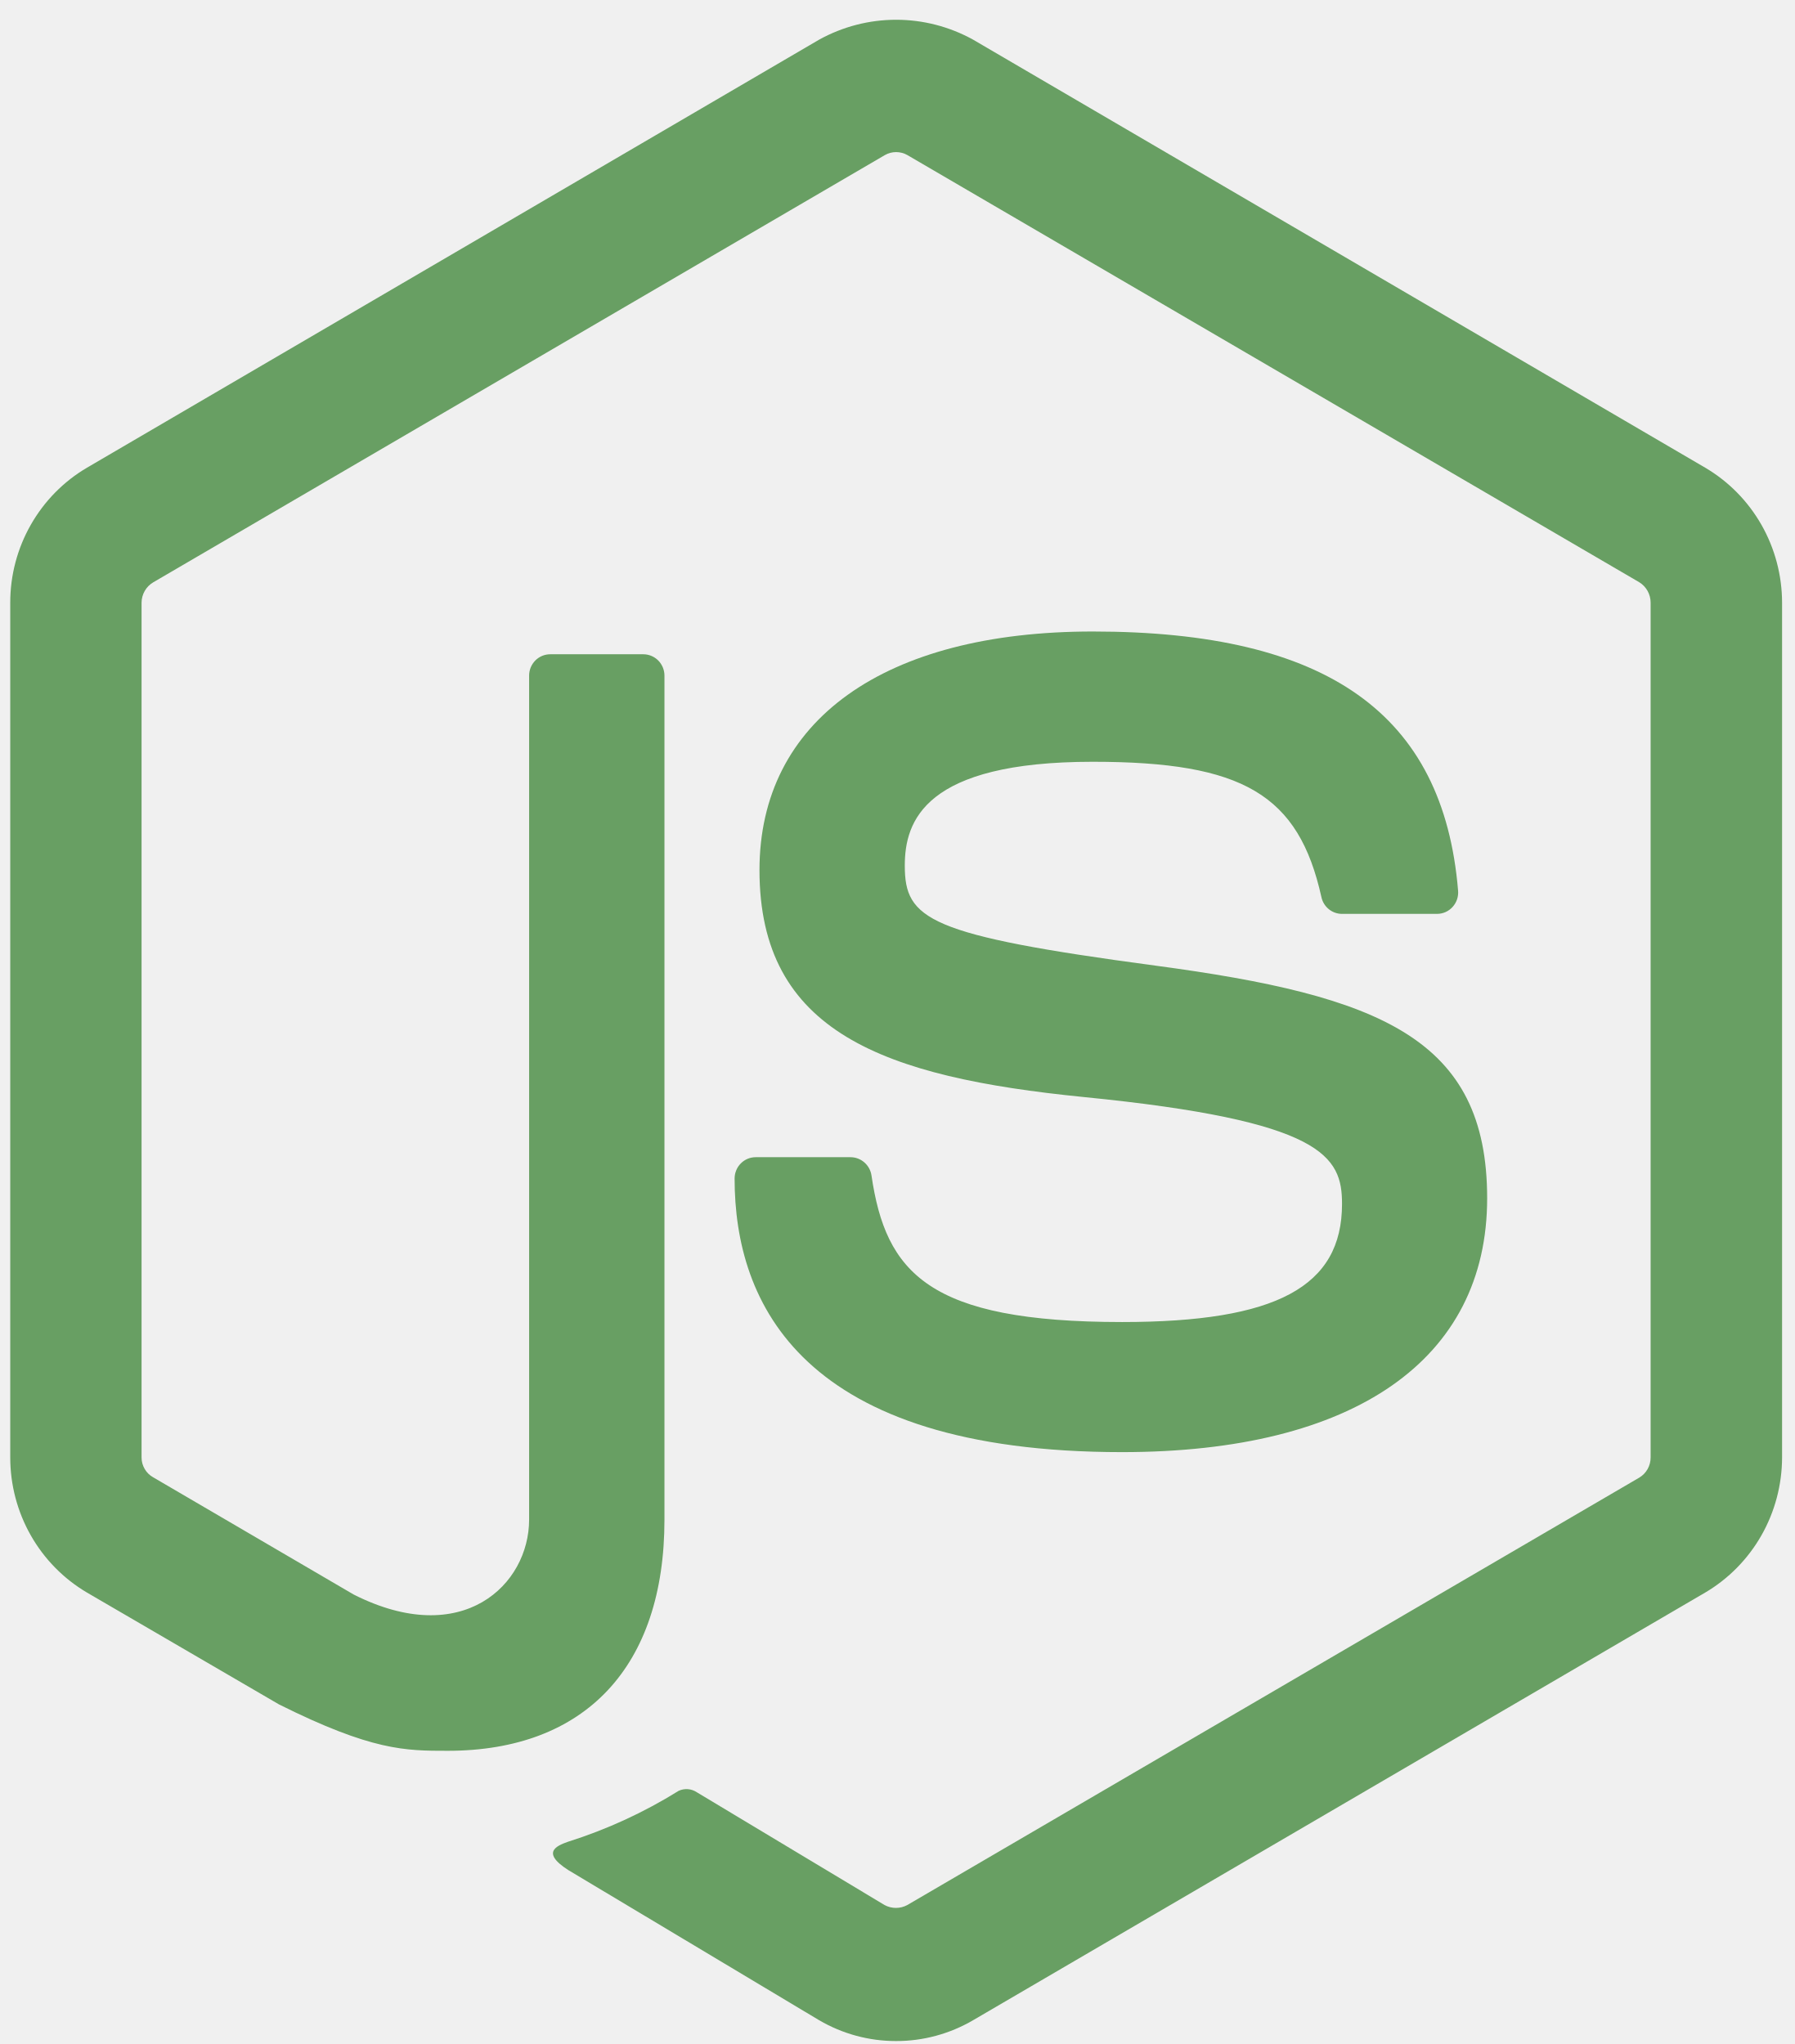
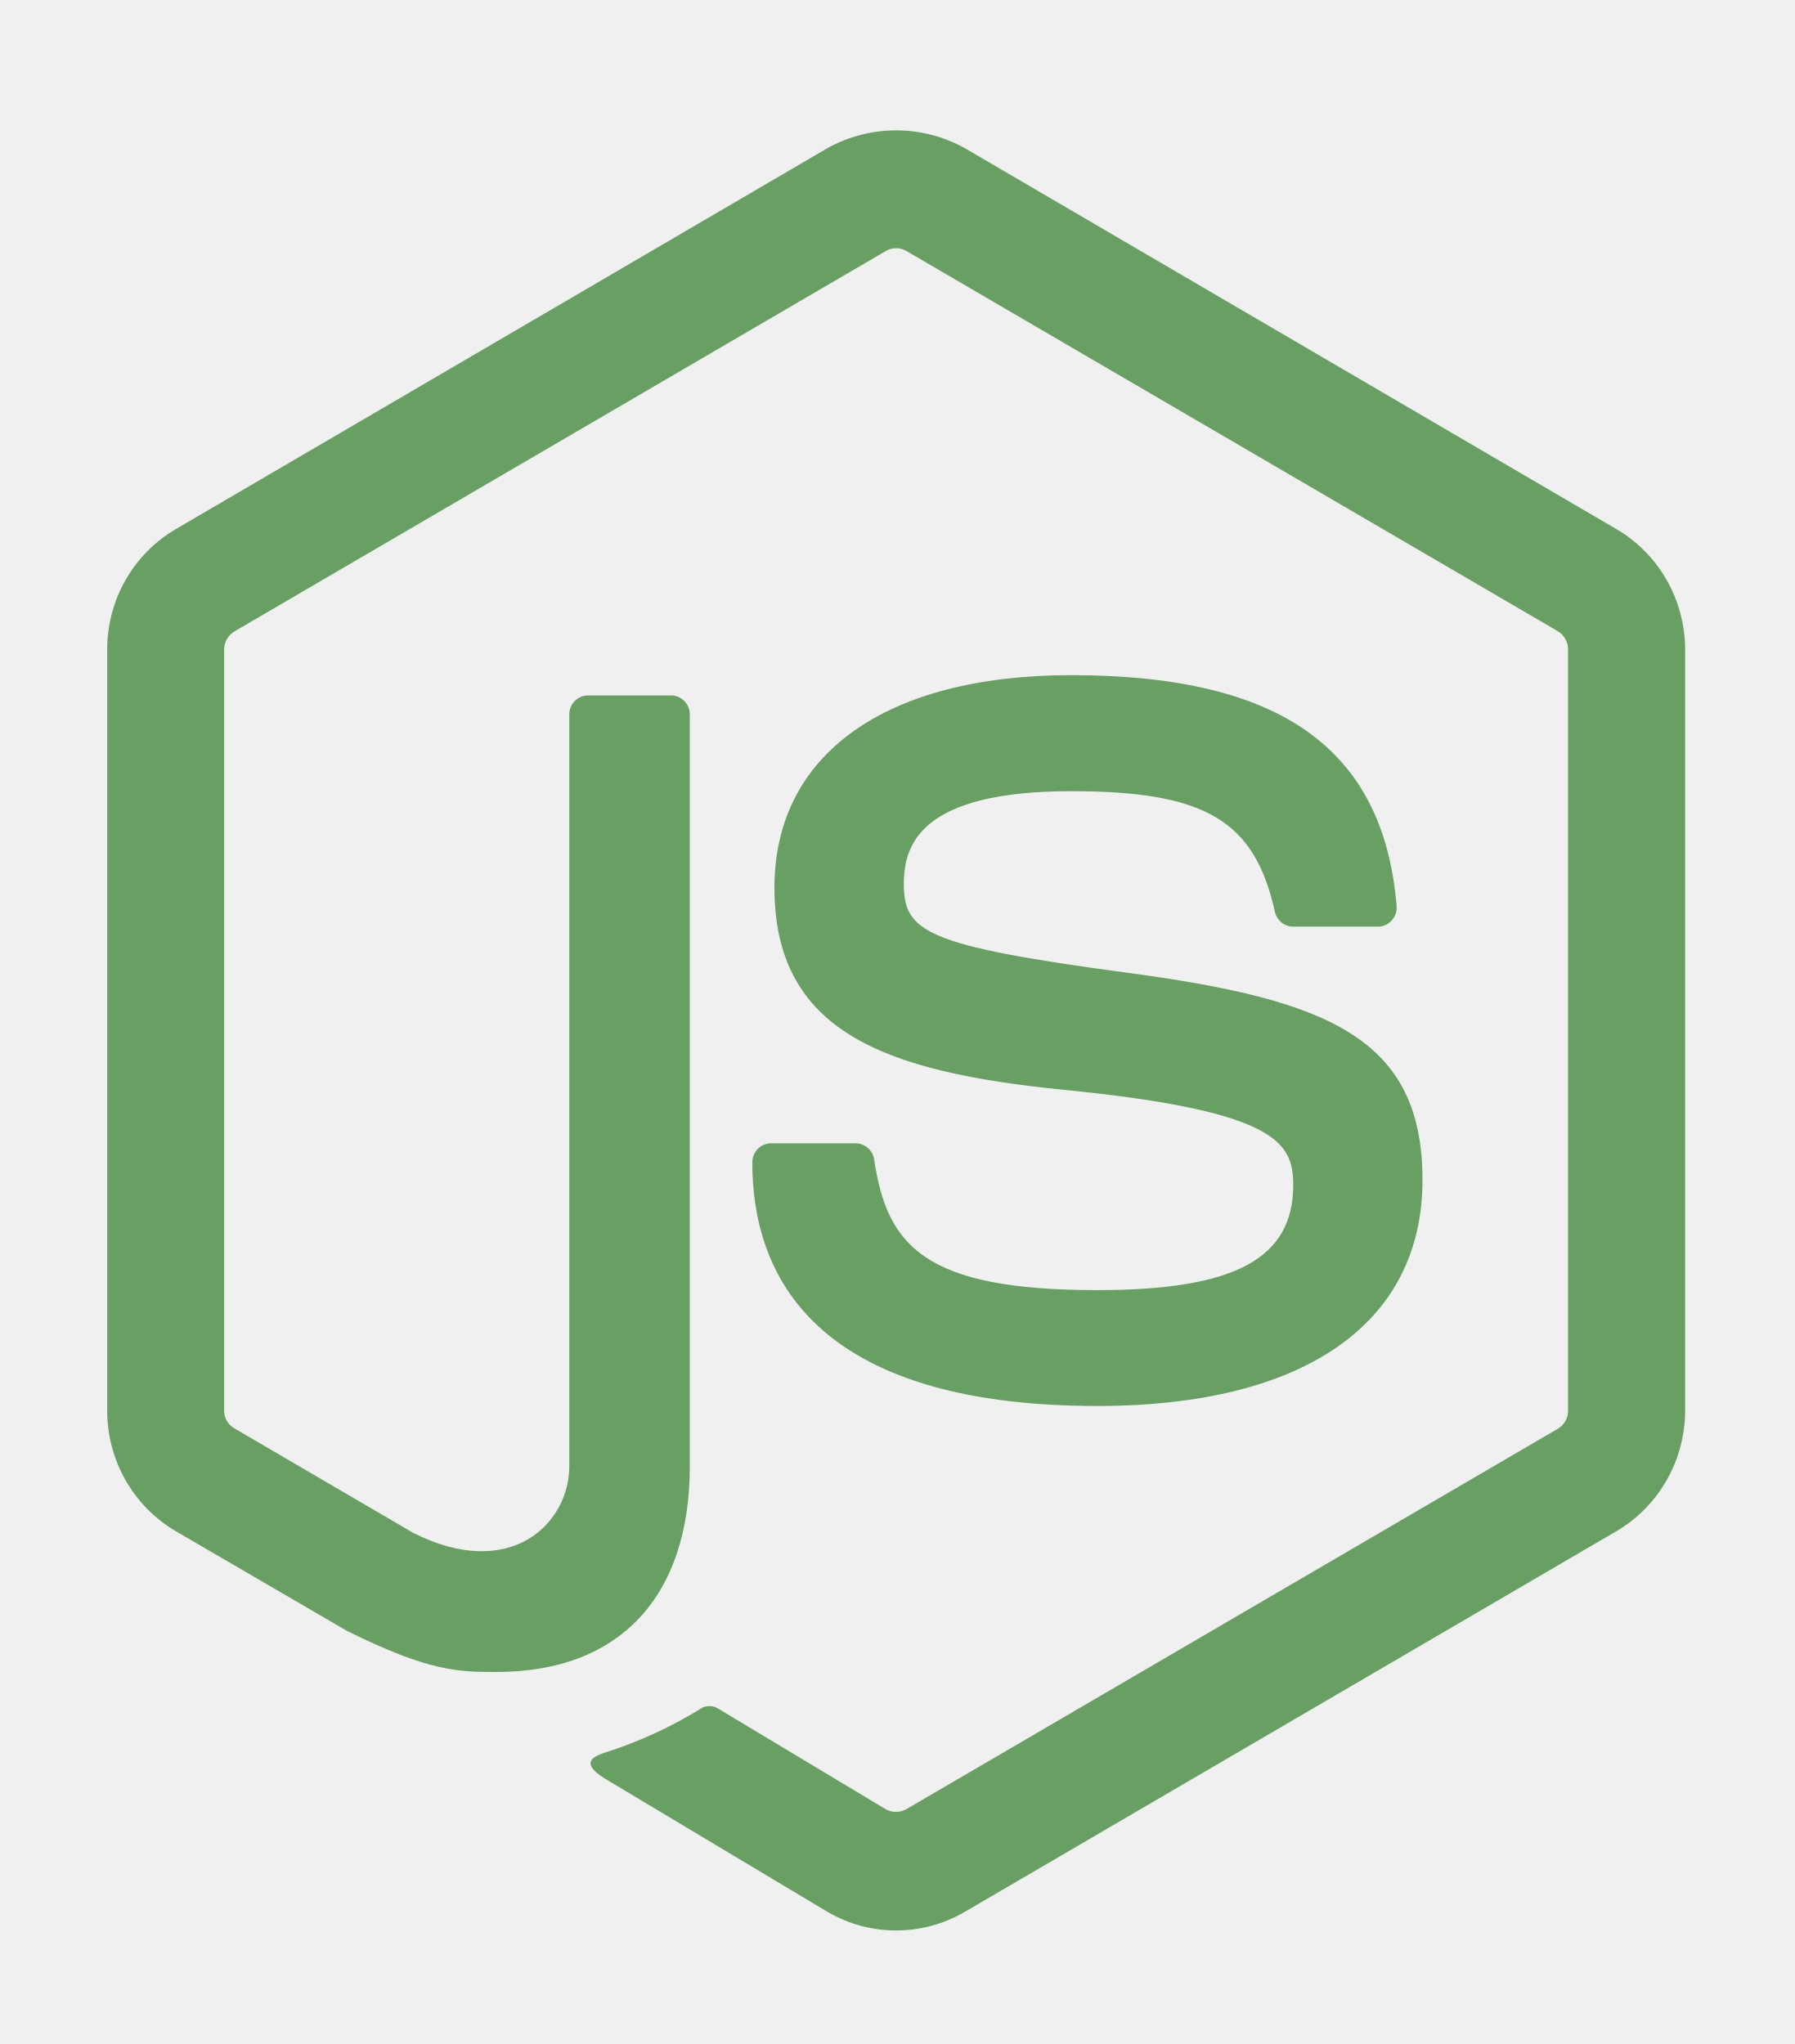
<svg xmlns="http://www.w3.org/2000/svg" width="79" height="90" viewBox="0 0 79 90" fill="none">
-   <g clip-path="url(#clip0_249_409)">
-     <path d="M39.443 89.87C38.256 89.871 37.09 89.555 36.062 88.954L25.301 82.512C23.695 81.602 24.479 81.28 25.009 81.093C26.717 80.554 28.351 79.802 29.875 78.853C30.002 78.794 30.143 78.768 30.283 78.779C30.423 78.79 30.558 78.837 30.675 78.915L38.942 83.882C39.096 83.965 39.267 84.008 39.441 84.008C39.615 84.008 39.787 83.965 39.94 83.882L72.172 65.057C72.322 64.966 72.447 64.836 72.533 64.682C72.619 64.527 72.665 64.352 72.664 64.175V26.536C72.664 26.355 72.618 26.178 72.531 26.02C72.443 25.863 72.317 25.731 72.164 25.637L39.946 6.829C39.794 6.742 39.623 6.697 39.449 6.697C39.275 6.697 39.104 6.742 38.953 6.829L6.743 25.642C6.589 25.734 6.46 25.864 6.371 26.021C6.281 26.178 6.233 26.355 6.232 26.536V64.175C6.232 64.353 6.279 64.527 6.369 64.68C6.458 64.834 6.586 64.96 6.74 65.046L15.569 70.209C20.36 72.632 23.293 69.778 23.293 66.91V29.748C23.293 29.624 23.317 29.501 23.364 29.386C23.412 29.272 23.481 29.168 23.568 29.08C23.655 28.993 23.758 28.924 23.872 28.877C23.986 28.831 24.107 28.807 24.23 28.808H28.317C28.439 28.808 28.561 28.832 28.674 28.879C28.787 28.926 28.89 28.995 28.977 29.082C29.063 29.169 29.132 29.273 29.179 29.387C29.226 29.502 29.251 29.624 29.251 29.748V66.91C29.251 73.38 25.769 77.09 19.707 77.09C17.844 77.09 16.378 77.09 12.283 75.048L3.831 70.124C2.803 69.518 1.949 68.65 1.356 67.606C0.763 66.562 0.451 65.379 0.451 64.175V26.536C0.45 25.332 0.762 24.15 1.356 23.107C1.949 22.064 2.802 21.196 3.831 20.592L36.062 1.745C37.101 1.171 38.266 0.87 39.449 0.87C40.633 0.87 41.797 1.171 42.836 1.745L75.065 20.592C76.094 21.197 76.948 22.064 77.542 23.107C78.136 24.15 78.449 25.332 78.451 26.536V64.175C78.448 65.379 78.135 66.562 77.541 67.606C76.947 68.649 76.093 69.518 75.065 70.124L42.836 88.954C41.804 89.557 40.634 89.873 39.443 89.87Z" fill="#689F63" />
-     <path d="M49.398 63.939C35.294 63.939 32.339 57.388 32.339 51.893C32.339 51.769 32.363 51.647 32.41 51.532C32.456 51.418 32.525 51.314 32.612 51.227C32.698 51.139 32.801 51.07 32.914 51.023C33.027 50.976 33.149 50.953 33.271 50.953H37.438C37.661 50.952 37.877 51.032 38.047 51.179C38.217 51.326 38.33 51.529 38.364 51.752C38.993 56.044 40.869 58.211 49.399 58.211C56.189 58.211 59.079 56.657 59.079 53.011C59.079 50.91 58.26 49.35 47.707 48.304C38.889 47.422 33.434 45.45 33.434 38.311C33.434 31.73 38.915 27.806 48.106 27.806C58.431 27.806 63.541 31.432 64.188 39.213C64.2 39.343 64.184 39.475 64.143 39.599C64.101 39.723 64.035 39.837 63.947 39.933C63.86 40.03 63.754 40.107 63.635 40.16C63.517 40.212 63.389 40.239 63.26 40.239H59.076C58.865 40.239 58.661 40.166 58.496 40.032C58.332 39.898 58.217 39.712 58.172 39.503C57.168 34.986 54.727 33.542 48.106 33.542C40.693 33.542 39.831 36.156 39.831 38.114C39.831 40.486 40.848 41.176 50.857 42.517C60.762 43.842 65.468 45.718 65.468 52.762C65.468 59.869 59.612 63.939 49.398 63.939Z" fill="#689F63" />
-   </g>
-   <defs>
-     <clipPath id="clip0_249_409">
-       <rect width="78" height="89" fill="white" transform="translate(0.450562 0.869873)" />
-     </clipPath>
-   </defs>
+   <path d="M39.444 85C38.387 85.001 37.349 84.719 36.433 84.185L26.849 78.447C25.419 77.637 26.118 77.35 26.589 77.183C28.11 76.704 29.566 76.034 30.923 75.189C31.036 75.136 31.161 75.113 31.286 75.123C31.411 75.133 31.531 75.174 31.635 75.244L38.998 79.667C39.135 79.741 39.287 79.78 39.442 79.78C39.597 79.78 39.75 79.741 39.887 79.667L68.591 62.903C68.725 62.821 68.836 62.706 68.913 62.568C68.99 62.43 69.03 62.275 69.03 62.117V28.597C69.03 28.436 68.989 28.278 68.91 28.138C68.832 27.997 68.72 27.88 68.584 27.796L39.892 11.046C39.757 10.969 39.605 10.929 39.45 10.929C39.295 10.929 39.142 10.969 39.007 11.046L10.322 27.801C10.185 27.883 10.071 27.999 9.991 28.139C9.911 28.278 9.869 28.436 9.867 28.597V62.117C9.867 62.275 9.91 62.431 9.989 62.567C10.069 62.704 10.183 62.816 10.32 62.893L18.183 67.49C22.449 69.649 25.062 67.107 25.062 64.552V31.457C25.061 31.347 25.083 31.238 25.125 31.135C25.167 31.033 25.229 30.941 25.306 30.863C25.384 30.785 25.476 30.724 25.577 30.682C25.678 30.64 25.787 30.62 25.896 30.621H29.536C29.645 30.62 29.753 30.642 29.853 30.683C29.954 30.725 30.046 30.787 30.123 30.864C30.2 30.942 30.262 31.035 30.303 31.136C30.346 31.238 30.367 31.347 30.367 31.457V64.552C30.367 70.314 27.267 73.618 21.868 73.618C20.209 73.618 18.903 73.618 15.256 71.8L7.729 67.415C6.813 66.875 6.054 66.102 5.525 65.172C4.997 64.243 4.719 63.189 4.719 62.117V28.597C4.719 27.525 4.996 26.472 5.525 25.543C6.053 24.614 6.813 23.842 7.729 23.303L36.433 6.519C37.358 6.008 38.395 5.74 39.45 5.74C40.504 5.74 41.541 6.008 42.466 6.519L71.168 23.303C72.084 23.842 72.844 24.614 73.373 25.543C73.902 26.472 74.181 27.525 74.183 28.597V62.117C74.181 63.189 73.901 64.243 73.372 65.172C72.843 66.102 72.083 66.875 71.168 67.415L42.466 84.185C41.547 84.721 40.504 85.002 39.444 85Z" fill="#689F63" />
+   <path d="M48.31 61.907C35.749 61.907 33.118 56.073 33.118 51.179C33.118 51.069 33.139 50.96 33.181 50.858C33.222 50.756 33.283 50.664 33.36 50.586C33.438 50.508 33.529 50.446 33.63 50.405C33.731 50.363 33.839 50.342 33.947 50.342H37.658C37.857 50.341 38.05 50.413 38.201 50.543C38.353 50.674 38.453 50.855 38.483 51.054C39.044 54.876 40.714 56.806 48.31 56.806C54.357 56.806 56.931 55.422 56.931 52.175C56.931 50.304 56.202 48.914 46.804 47.983C38.95 47.197 34.093 45.441 34.093 39.084C34.093 33.223 38.974 29.728 47.159 29.728C56.354 29.728 60.905 32.958 61.481 39.887C61.492 40.003 61.478 40.12 61.441 40.23C61.404 40.341 61.344 40.442 61.267 40.528C61.189 40.614 61.094 40.683 60.989 40.73C60.883 40.777 60.77 40.801 60.654 40.801H56.929C56.741 40.801 56.559 40.735 56.412 40.616C56.266 40.497 56.164 40.331 56.123 40.145C55.23 36.122 53.056 34.837 47.159 34.837C40.557 34.837 39.789 37.164 39.789 38.908C39.789 41.02 40.695 41.635 49.609 42.829C58.43 44.009 62.621 45.68 62.621 51.953C62.621 58.282 57.406 61.907 48.31 61.907Z" fill="#689F63" />
</svg>
